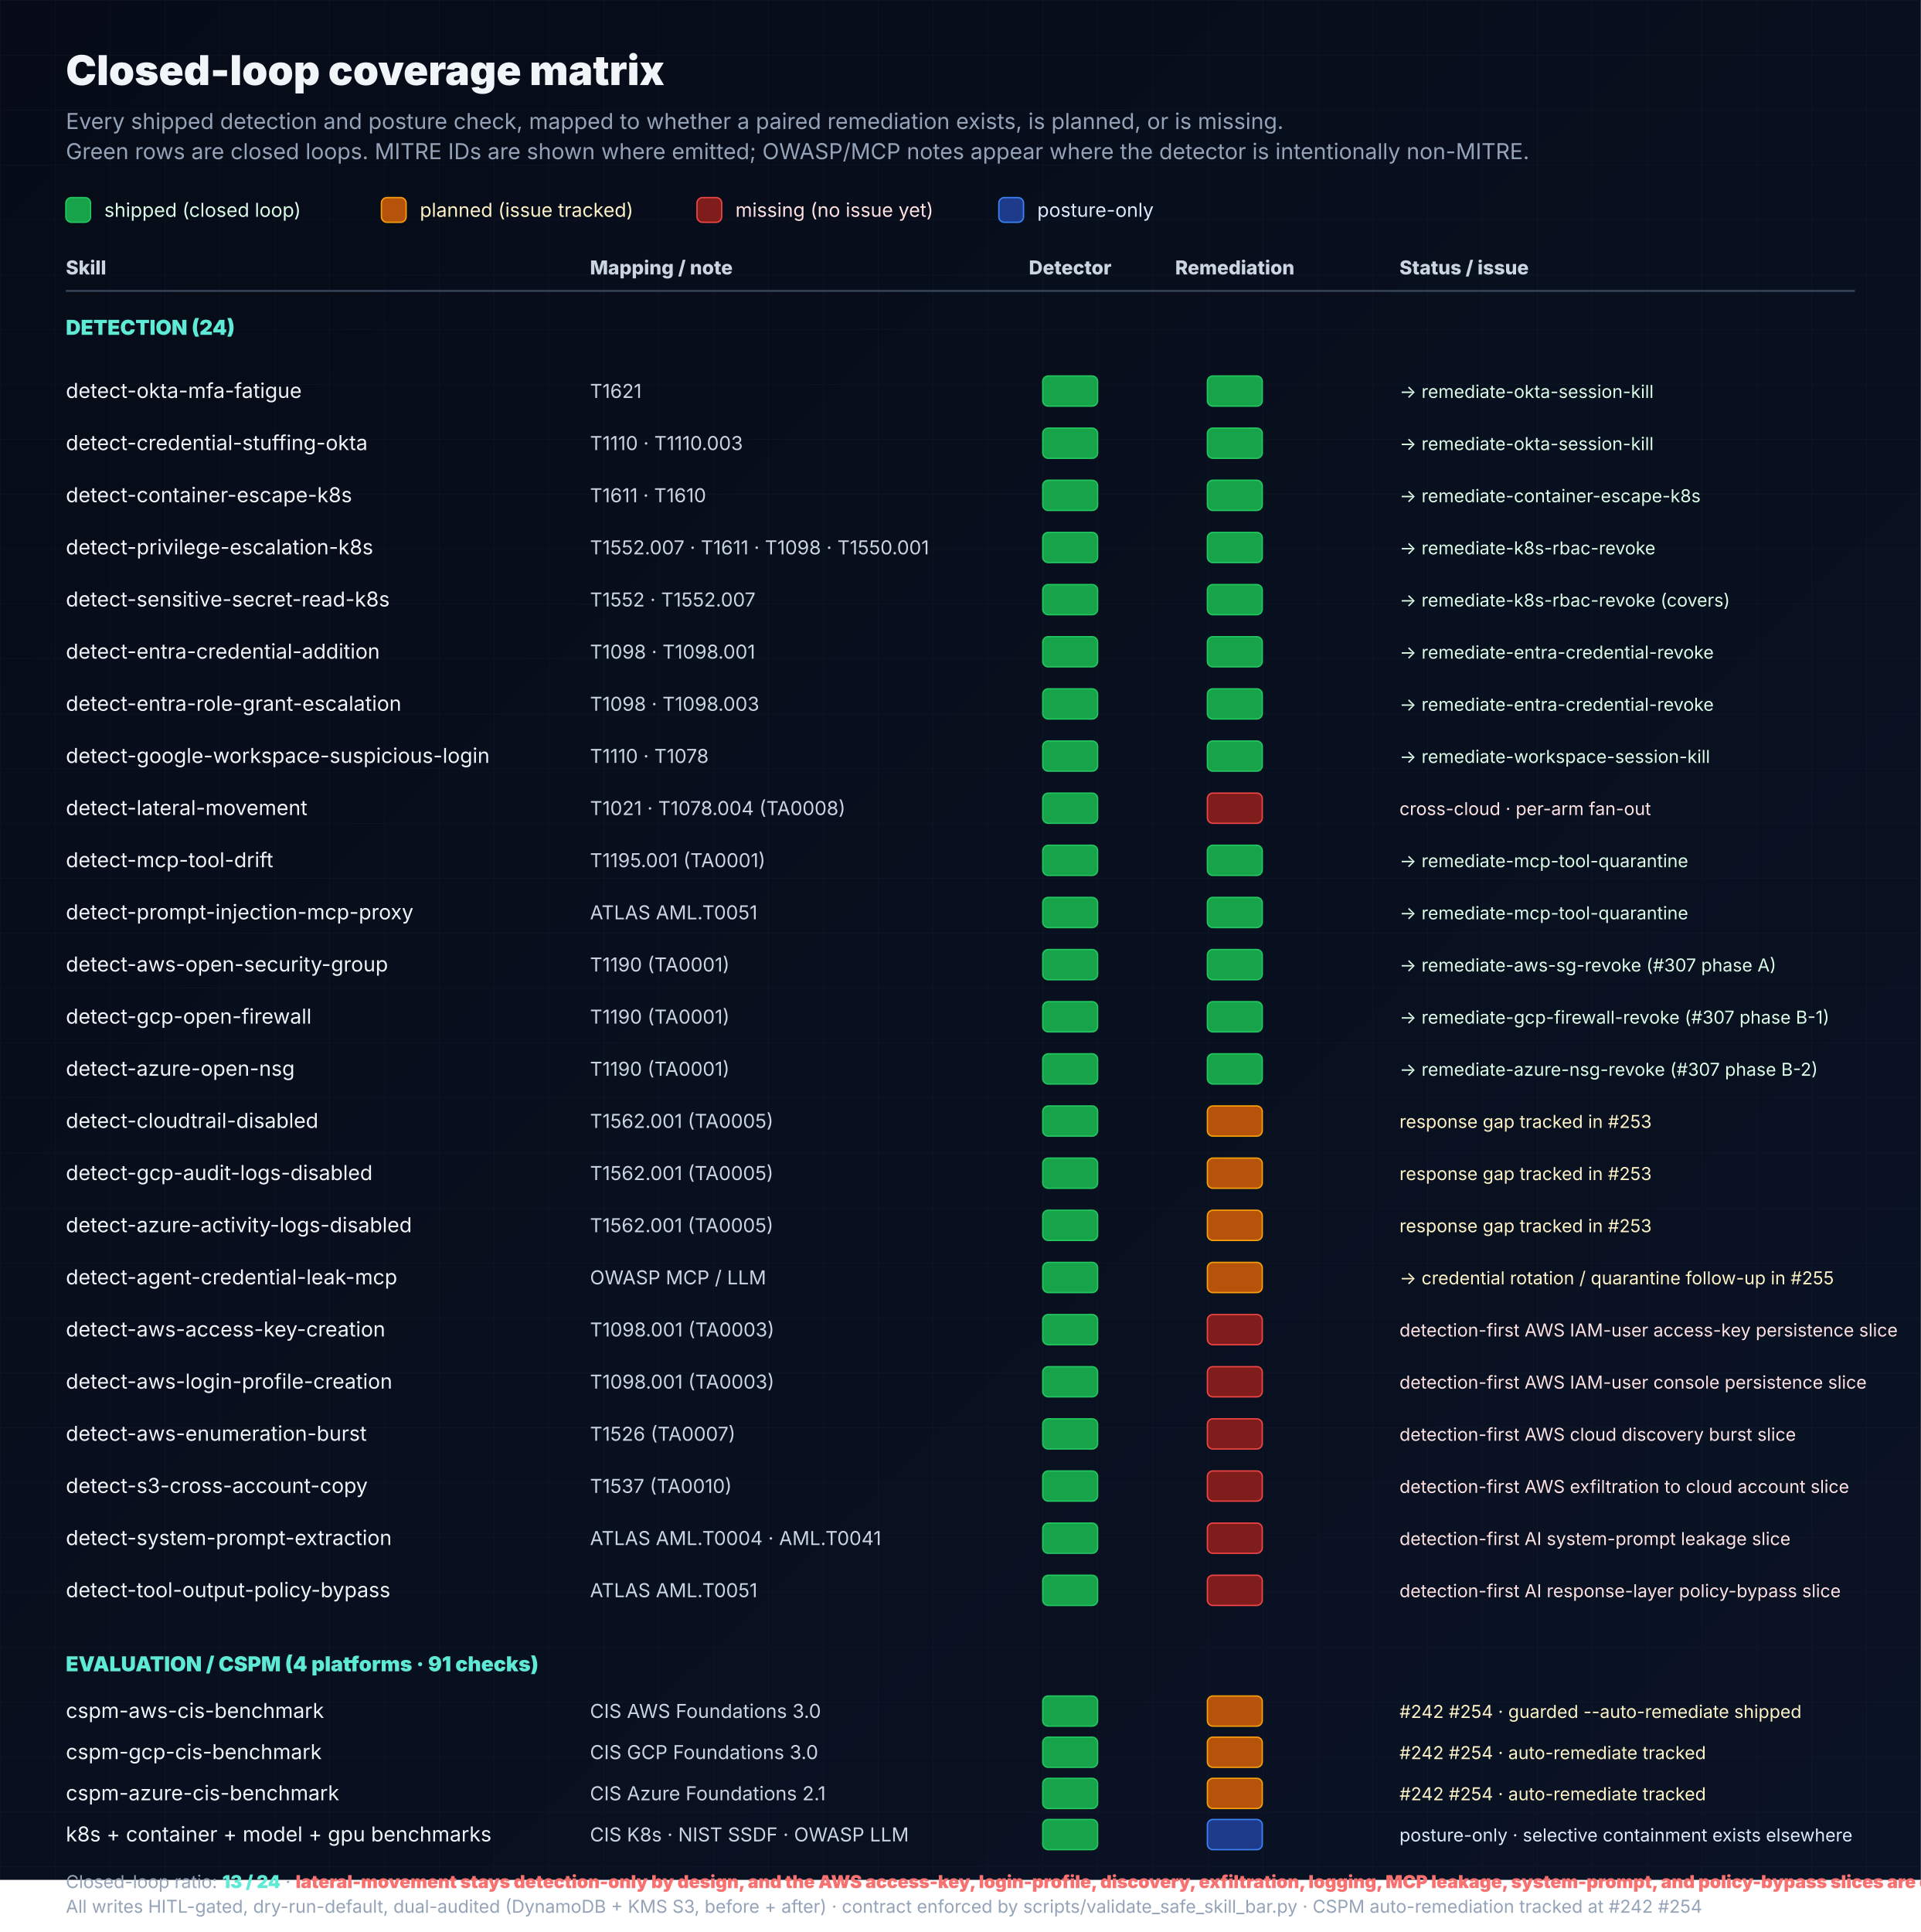
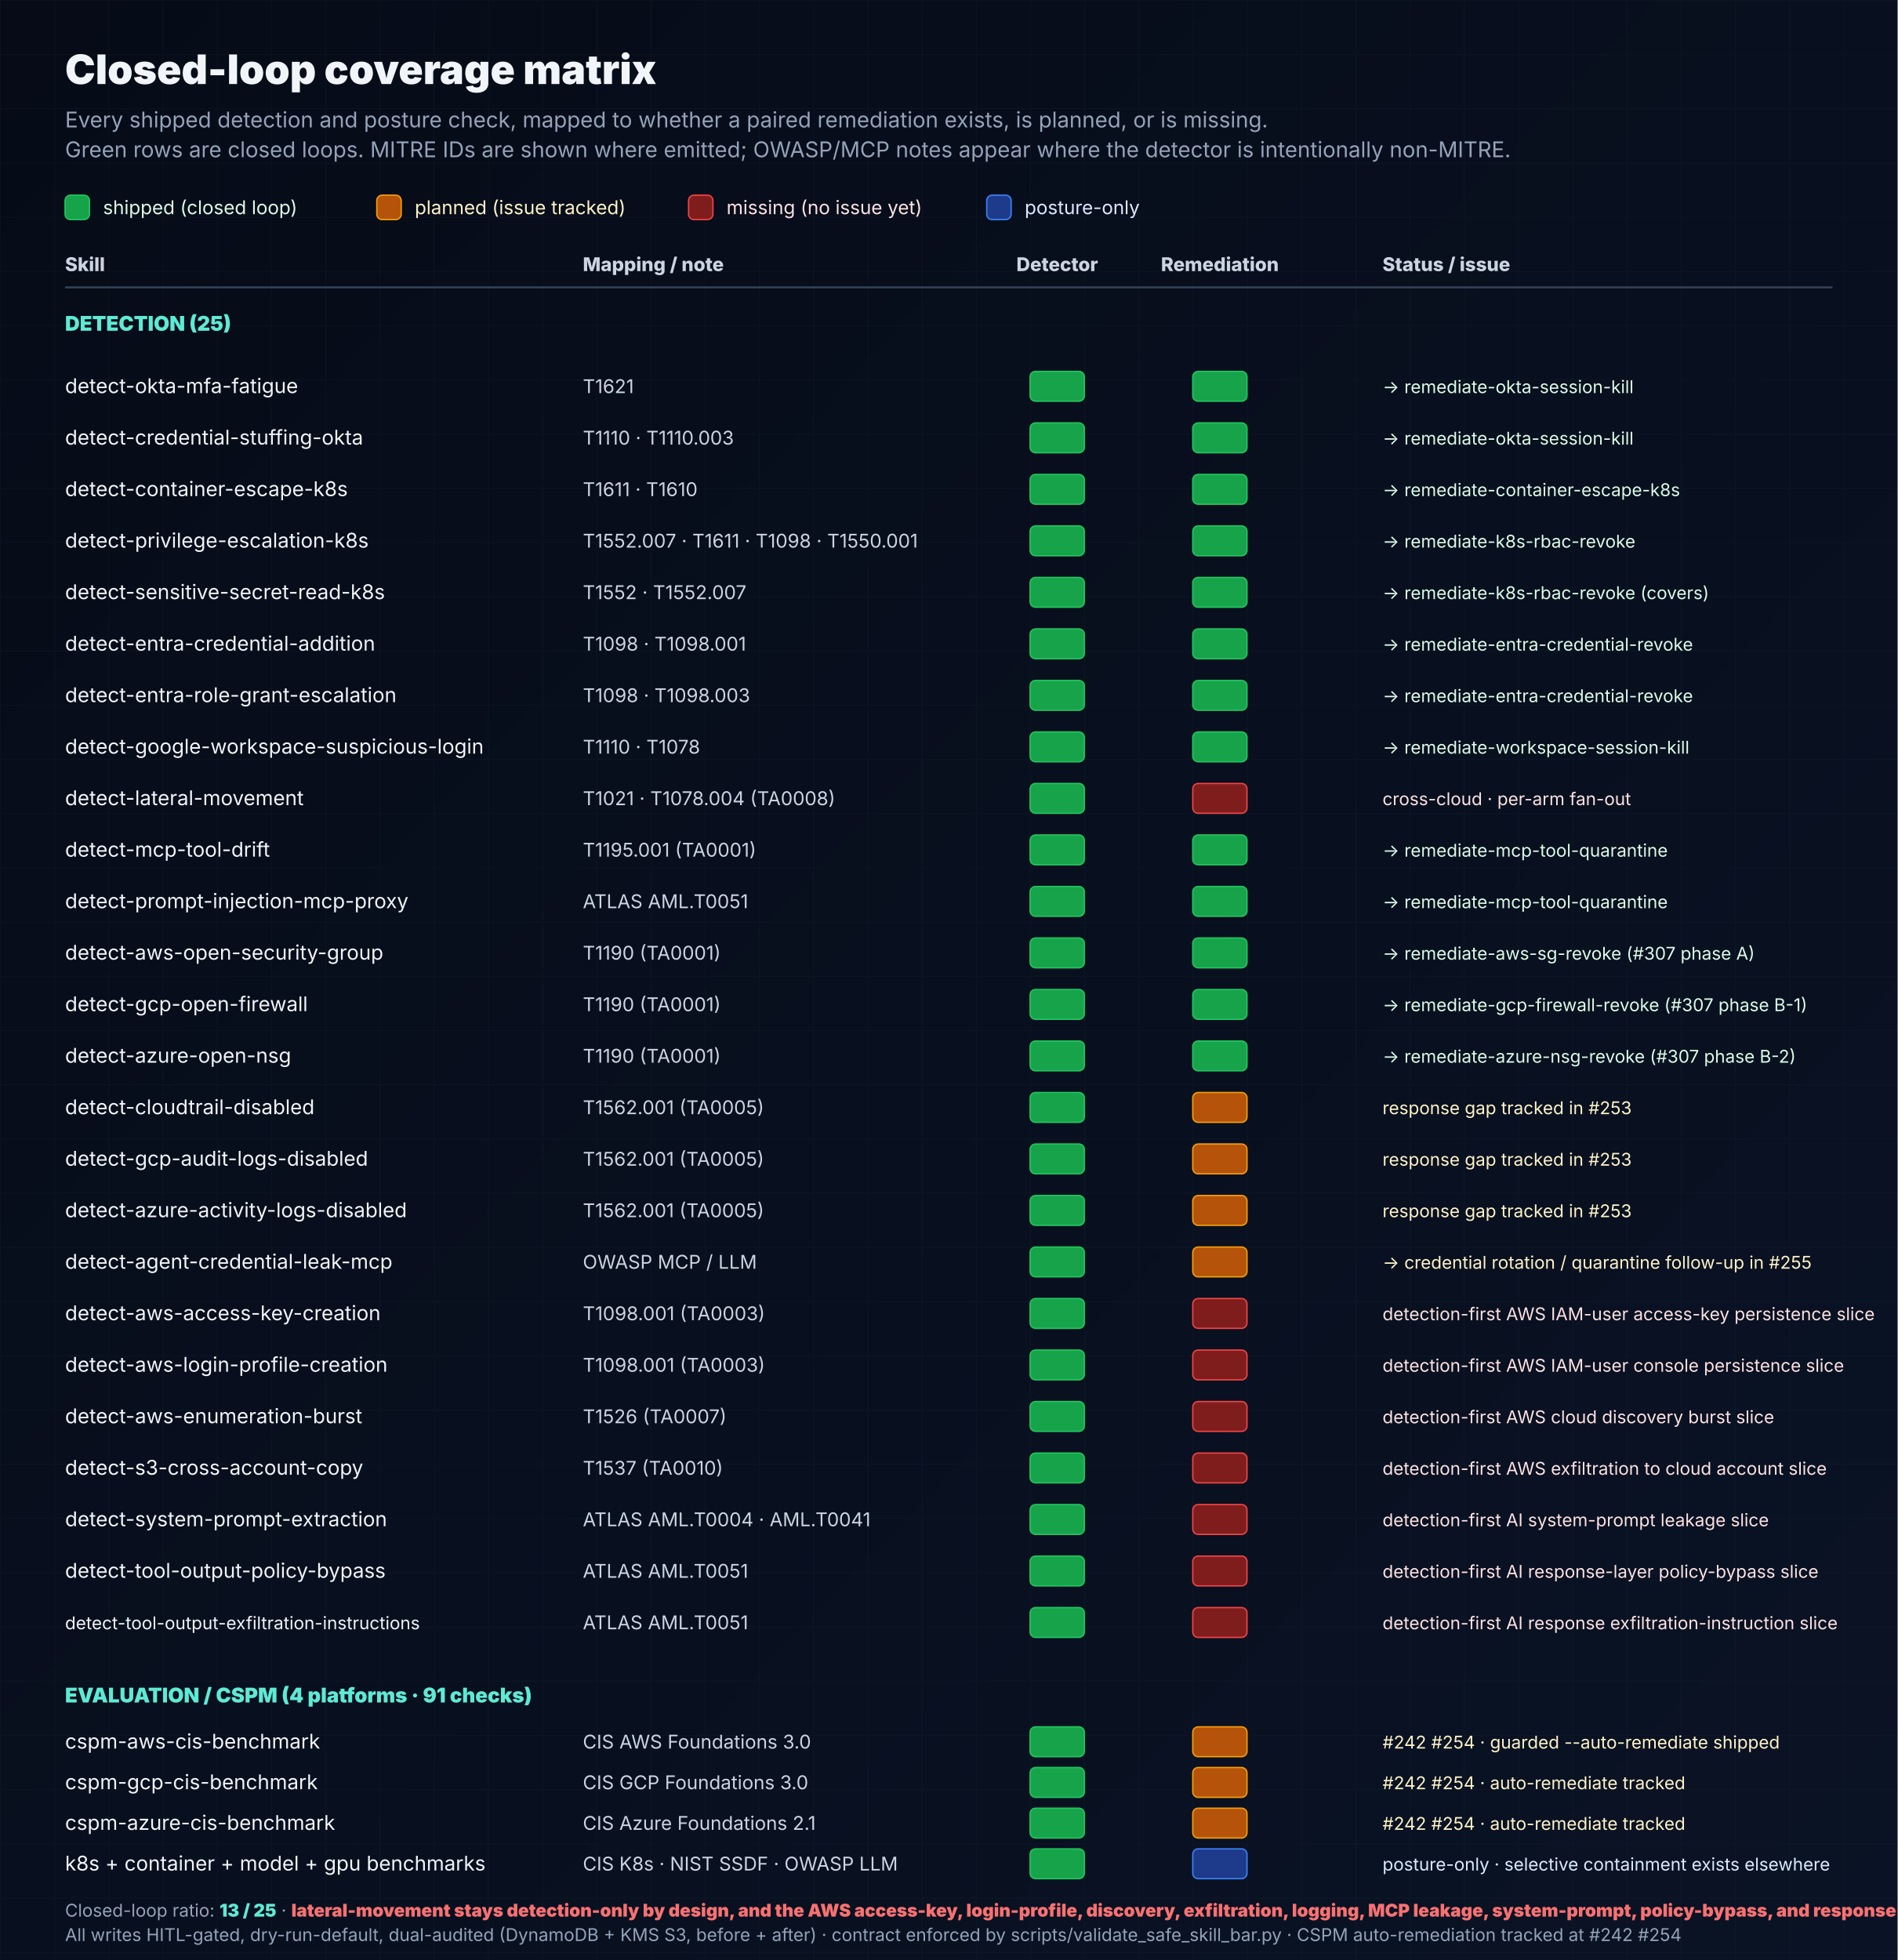
- <svg xmlns="http://www.w3.org/2000/svg" width="1400" height="1408" viewBox="0 0 1400 1408" role="img" aria-labelledby="cm-title cm-desc">
+ <svg xmlns="http://www.w3.org/2000/svg" width="1400" height="1446" viewBox="0 0 1400 1446" role="img" aria-labelledby="cm-title cm-desc">
  <defs>
    <linearGradient id="bg2" x1="0" y1="0" x2="1" y2="1">
      <stop offset="0%" stop-color="#060b17" />
      <stop offset="100%" stop-color="#0a1325" />
    </linearGradient>
    <pattern id="grid2" x="0" y="0" width="40" height="40" patternUnits="userSpaceOnUse">
      <path d="M40 0H0V40" fill="none" stroke="#1e293b" stroke-opacity="0.25" stroke-width="1" />
    </pattern>
  </defs>
-   <rect width="1400" height="1370" fill="url(#bg2)" />
-   <rect width="1400" height="1370" fill="url(#grid2)" />
+   <rect width="1400" height="1446" fill="url(#bg2)" />
+   <rect width="1400" height="1446" fill="url(#grid2)" />
  <text x="48" y="62" fill="#f1f5f9" font-family="Inter, system-ui, sans-serif" font-size="30" font-weight="900">Closed-loop coverage matrix</text>
  <text x="48" y="94" fill="#94a3b8" font-family="Inter, system-ui, sans-serif" font-size="16">Every shipped detection and posture check, mapped to whether a paired remediation exists, is planned, or is missing.</text>
  <text x="48" y="116" fill="#94a3b8" font-family="Inter, system-ui, sans-serif" font-size="16">Green rows are closed loops. MITRE IDs are shown where emitted; OWASP/MCP notes appear where the detector is intentionally non-MITRE.</text>
  <g transform="translate(48,144)" font-family="Inter, system-ui, sans-serif" font-size="14">
    <g>
      <rect x="0" y="0" width="18" height="18" rx="4" fill="#16a34a" stroke="#22c55e" />
      <text x="28" y="14" fill="#dcfce7">shipped (closed loop)</text>
    </g>
    <g transform="translate(230,0)">
      <rect x="0" y="0" width="18" height="18" rx="4" fill="#b45309" stroke="#f59e0b" />
      <text x="28" y="14" fill="#fef3c7">planned (issue tracked)</text>
    </g>
    <g transform="translate(460,0)">
      <rect x="0" y="0" width="18" height="18" rx="4" fill="#7f1d1d" stroke="#ef4444" />
      <text x="28" y="14" fill="#fee2e2">missing (no issue yet)</text>
    </g>
    <g transform="translate(680,0)">
      <rect x="0" y="0" width="18" height="18" rx="4" fill="#1e3a8a" stroke="#3b82f6" />
      <text x="28" y="14" fill="#dbeafe">posture-only</text>
    </g>
  </g>
  <g font-family="Inter, system-ui, sans-serif" font-size="14" font-weight="800" fill="#cbd5e1">
    <text x="48" y="200">Skill</text>
    <text x="430" y="200">Mapping / note</text>
    <text x="780" y="200" text-anchor="middle">Detector</text>
    <text x="900" y="200" text-anchor="middle">Remediation</text>
    <text x="1020" y="200">Status / issue</text>
  </g>
  <line x1="48" y1="212" x2="1352" y2="212" stroke="#334155" stroke-width="1.5" />
-   <text x="48" y="244" fill="#5eead4" font-family="Inter, system-ui, sans-serif" font-size="15" font-weight="900">DETECTION (24)</text>
+   <text x="48" y="244" fill="#5eead4" font-family="Inter, system-ui, sans-serif" font-size="15" font-weight="900">DETECTION (25)</text>
  <g font-family="Inter, system-ui, sans-serif">
    <text x="48" y="290" fill="#f1f5f9" font-size="15">detect-okta-mfa-fatigue</text>
    <text x="430" y="290" fill="#cbd5e1" font-size="14">T1621</text>
    <rect x="760" y="274" width="40" height="22" rx="4" fill="#16a34a" stroke="#22c55e" />
    <rect x="880" y="274" width="40" height="22" rx="4" fill="#16a34a" stroke="#22c55e" />
    <text x="1020" y="290" fill="#dcfce7" font-size="13">→ remediate-okta-session-kill</text>
  </g>
  <g font-family="Inter, system-ui, sans-serif">
    <text x="48" y="328" fill="#f1f5f9" font-size="15">detect-credential-stuffing-okta</text>
    <text x="430" y="328" fill="#cbd5e1" font-size="14">T1110 · T1110.003</text>
    <rect x="760" y="312" width="40" height="22" rx="4" fill="#16a34a" stroke="#22c55e" />
    <rect x="880" y="312" width="40" height="22" rx="4" fill="#16a34a" stroke="#22c55e" />
    <text x="1020" y="328" fill="#dcfce7" font-size="13">→ remediate-okta-session-kill</text>
  </g>
  <g font-family="Inter, system-ui, sans-serif">
    <text x="48" y="366" fill="#f1f5f9" font-size="15">detect-container-escape-k8s</text>
    <text x="430" y="366" fill="#cbd5e1" font-size="14">T1611 · T1610</text>
    <rect x="760" y="350" width="40" height="22" rx="4" fill="#16a34a" stroke="#22c55e" />
    <rect x="880" y="350" width="40" height="22" rx="4" fill="#16a34a" stroke="#22c55e" />
    <text x="1020" y="366" fill="#dcfce7" font-size="13">→ remediate-container-escape-k8s</text>
  </g>
  <g font-family="Inter, system-ui, sans-serif">
    <text x="48" y="404" fill="#f1f5f9" font-size="15">detect-privilege-escalation-k8s</text>
    <text x="430" y="404" fill="#cbd5e1" font-size="14">T1552.007 · T1611 · T1098 · T1550.001</text>
    <rect x="760" y="388" width="40" height="22" rx="4" fill="#16a34a" stroke="#22c55e" />
    <rect x="880" y="388" width="40" height="22" rx="4" fill="#16a34a" stroke="#22c55e" />
    <text x="1020" y="404" fill="#dcfce7" font-size="13">→ remediate-k8s-rbac-revoke</text>
  </g>
  <g font-family="Inter, system-ui, sans-serif">
    <text x="48" y="442" fill="#f1f5f9" font-size="15">detect-sensitive-secret-read-k8s</text>
    <text x="430" y="442" fill="#cbd5e1" font-size="14">T1552 · T1552.007</text>
    <rect x="760" y="426" width="40" height="22" rx="4" fill="#16a34a" stroke="#22c55e" />
    <rect x="880" y="426" width="40" height="22" rx="4" fill="#16a34a" stroke="#22c55e" />
    <text x="1020" y="442" fill="#dcfce7" font-size="13">→ remediate-k8s-rbac-revoke (covers)</text>
  </g>
  <g font-family="Inter, system-ui, sans-serif">
    <text x="48" y="480" fill="#f1f5f9" font-size="15">detect-entra-credential-addition</text>
    <text x="430" y="480" fill="#cbd5e1" font-size="14">T1098 · T1098.001</text>
    <rect x="760" y="464" width="40" height="22" rx="4" fill="#16a34a" stroke="#22c55e" />
    <rect x="880" y="464" width="40" height="22" rx="4" fill="#16a34a" stroke="#22c55e" />
    <text x="1020" y="480" fill="#dcfce7" font-size="13">→ remediate-entra-credential-revoke</text>
  </g>
  <g font-family="Inter, system-ui, sans-serif">
    <text x="48" y="518" fill="#f1f5f9" font-size="15">detect-entra-role-grant-escalation</text>
    <text x="430" y="518" fill="#cbd5e1" font-size="14">T1098 · T1098.003</text>
    <rect x="760" y="502" width="40" height="22" rx="4" fill="#16a34a" stroke="#22c55e" />
    <rect x="880" y="502" width="40" height="22" rx="4" fill="#16a34a" stroke="#22c55e" />
    <text x="1020" y="518" fill="#dcfce7" font-size="13">→ remediate-entra-credential-revoke</text>
  </g>
  <g font-family="Inter, system-ui, sans-serif">
    <text x="48" y="556" fill="#f1f5f9" font-size="15">detect-google-workspace-suspicious-login</text>
    <text x="430" y="556" fill="#cbd5e1" font-size="14">T1110 · T1078</text>
    <rect x="760" y="540" width="40" height="22" rx="4" fill="#16a34a" stroke="#22c55e" />
    <rect x="880" y="540" width="40" height="22" rx="4" fill="#16a34a" stroke="#22c55e" />
    <text x="1020" y="556" fill="#dcfce7" font-size="13">→ remediate-workspace-session-kill</text>
  </g>
  <g font-family="Inter, system-ui, sans-serif">
    <text x="48" y="594" fill="#f1f5f9" font-size="15">detect-lateral-movement</text>
    <text x="430" y="594" fill="#cbd5e1" font-size="14">T1021 · T1078.004 (TA0008)</text>
    <rect x="760" y="578" width="40" height="22" rx="4" fill="#16a34a" stroke="#22c55e" />
    <rect x="880" y="578" width="40" height="22" rx="4" fill="#7f1d1d" stroke="#ef4444" />
    <text x="1020" y="594" fill="#fee2e2" font-size="13">cross-cloud · per-arm fan-out</text>
  </g>
  <g font-family="Inter, system-ui, sans-serif">
    <text x="48" y="632" fill="#f1f5f9" font-size="15">detect-mcp-tool-drift</text>
    <text x="430" y="632" fill="#cbd5e1" font-size="14">T1195.001 (TA0001)</text>
    <rect x="760" y="616" width="40" height="22" rx="4" fill="#16a34a" stroke="#22c55e" />
    <rect x="880" y="616" width="40" height="22" rx="4" fill="#16a34a" stroke="#22c55e" />
    <text x="1020" y="632" fill="#dcfce7" font-size="13">→ remediate-mcp-tool-quarantine</text>
  </g>
  <g font-family="Inter, system-ui, sans-serif">
    <text x="48" y="670" fill="#f1f5f9" font-size="15">detect-prompt-injection-mcp-proxy</text>
    <text x="430" y="670" fill="#cbd5e1" font-size="14">ATLAS AML.T0051</text>
    <rect x="760" y="654" width="40" height="22" rx="4" fill="#16a34a" stroke="#22c55e" />
    <rect x="880" y="654" width="40" height="22" rx="4" fill="#16a34a" stroke="#22c55e" />
    <text x="1020" y="670" fill="#dcfce7" font-size="13">→ remediate-mcp-tool-quarantine</text>
  </g>
  <g font-family="Inter, system-ui, sans-serif">
    <text x="48" y="708" fill="#f1f5f9" font-size="15">detect-aws-open-security-group</text>
    <text x="430" y="708" fill="#cbd5e1" font-size="14">T1190 (TA0001)</text>
    <rect x="760" y="692" width="40" height="22" rx="4" fill="#16a34a" stroke="#22c55e" />
    <rect x="880" y="692" width="40" height="22" rx="4" fill="#16a34a" stroke="#22c55e" />
    <text x="1020" y="708" fill="#dcfce7" font-size="13">→ remediate-aws-sg-revoke (#307 phase A)</text>
  </g>
  <g font-family="Inter, system-ui, sans-serif">
    <text x="48" y="746" fill="#f1f5f9" font-size="15">detect-gcp-open-firewall</text>
    <text x="430" y="746" fill="#cbd5e1" font-size="14">T1190 (TA0001)</text>
    <rect x="760" y="730" width="40" height="22" rx="4" fill="#16a34a" stroke="#22c55e" />
    <rect x="880" y="730" width="40" height="22" rx="4" fill="#16a34a" stroke="#22c55e" />
    <text x="1020" y="746" fill="#dcfce7" font-size="13">→ remediate-gcp-firewall-revoke (#307 phase B-1)</text>
  </g>
  <g font-family="Inter, system-ui, sans-serif">
    <text x="48" y="784" fill="#f1f5f9" font-size="15">detect-azure-open-nsg</text>
    <text x="430" y="784" fill="#cbd5e1" font-size="14">T1190 (TA0001)</text>
    <rect x="760" y="768" width="40" height="22" rx="4" fill="#16a34a" stroke="#22c55e" />
    <rect x="880" y="768" width="40" height="22" rx="4" fill="#16a34a" stroke="#22c55e" />
    <text x="1020" y="784" fill="#dcfce7" font-size="13">→ remediate-azure-nsg-revoke (#307 phase B-2)</text>
  </g>
  <g font-family="Inter, system-ui, sans-serif">
    <text x="48" y="822" fill="#f1f5f9" font-size="15">detect-cloudtrail-disabled</text>
    <text x="430" y="822" fill="#cbd5e1" font-size="14">T1562.001 (TA0005)</text>
    <rect x="760" y="806" width="40" height="22" rx="4" fill="#16a34a" stroke="#22c55e" />
    <rect x="880" y="806" width="40" height="22" rx="4" fill="#b45309" stroke="#f59e0b" />
    <text x="1020" y="822" fill="#fef3c7" font-size="13">response gap tracked in #253</text>
  </g>
  <g font-family="Inter, system-ui, sans-serif">
    <text x="48" y="860" fill="#f1f5f9" font-size="15">detect-gcp-audit-logs-disabled</text>
    <text x="430" y="860" fill="#cbd5e1" font-size="14">T1562.001 (TA0005)</text>
    <rect x="760" y="844" width="40" height="22" rx="4" fill="#16a34a" stroke="#22c55e" />
    <rect x="880" y="844" width="40" height="22" rx="4" fill="#b45309" stroke="#f59e0b" />
    <text x="1020" y="860" fill="#fef3c7" font-size="13">response gap tracked in #253</text>
  </g>
  <g font-family="Inter, system-ui, sans-serif">
    <text x="48" y="898" fill="#f1f5f9" font-size="15">detect-azure-activity-logs-disabled</text>
    <text x="430" y="898" fill="#cbd5e1" font-size="14">T1562.001 (TA0005)</text>
    <rect x="760" y="882" width="40" height="22" rx="4" fill="#16a34a" stroke="#22c55e" />
    <rect x="880" y="882" width="40" height="22" rx="4" fill="#b45309" stroke="#f59e0b" />
    <text x="1020" y="898" fill="#fef3c7" font-size="13">response gap tracked in #253</text>
  </g>
  <g font-family="Inter, system-ui, sans-serif">
    <text x="48" y="936" fill="#f1f5f9" font-size="15">detect-agent-credential-leak-mcp</text>
    <text x="430" y="936" fill="#cbd5e1" font-size="14">OWASP MCP / LLM</text>
    <rect x="760" y="920" width="40" height="22" rx="4" fill="#16a34a" stroke="#22c55e" />
    <rect x="880" y="920" width="40" height="22" rx="4" fill="#b45309" stroke="#f59e0b" />
    <text x="1020" y="936" fill="#fef3c7" font-size="13">→ credential rotation / quarantine follow-up in #255</text>
  </g>
  <g font-family="Inter, system-ui, sans-serif">
    <text x="48" y="974" fill="#f1f5f9" font-size="15">detect-aws-access-key-creation</text>
    <text x="430" y="974" fill="#cbd5e1" font-size="14">T1098.001 (TA0003)</text>
    <rect x="760" y="958" width="40" height="22" rx="4" fill="#16a34a" stroke="#22c55e" />
    <rect x="880" y="958" width="40" height="22" rx="4" fill="#7f1d1d" stroke="#ef4444" />
    <text x="1020" y="974" fill="#fee2e2" font-size="13">detection-first AWS IAM-user access-key persistence slice</text>
  </g>
  <g font-family="Inter, system-ui, sans-serif">
    <text x="48" y="1012" fill="#f1f5f9" font-size="15">detect-aws-login-profile-creation</text>
    <text x="430" y="1012" fill="#cbd5e1" font-size="14">T1098.001 (TA0003)</text>
    <rect x="760" y="996" width="40" height="22" rx="4" fill="#16a34a" stroke="#22c55e" />
    <rect x="880" y="996" width="40" height="22" rx="4" fill="#7f1d1d" stroke="#ef4444" />
    <text x="1020" y="1012" fill="#fee2e2" font-size="13">detection-first AWS IAM-user console persistence slice</text>
  </g>
  <g font-family="Inter, system-ui, sans-serif">
    <text x="48" y="1050" fill="#f1f5f9" font-size="15">detect-aws-enumeration-burst</text>
    <text x="430" y="1050" fill="#cbd5e1" font-size="14">T1526 (TA0007)</text>
    <rect x="760" y="1034" width="40" height="22" rx="4" fill="#16a34a" stroke="#22c55e" />
    <rect x="880" y="1034" width="40" height="22" rx="4" fill="#7f1d1d" stroke="#ef4444" />
    <text x="1020" y="1050" fill="#fee2e2" font-size="13">detection-first AWS cloud discovery burst slice</text>
  </g>
  <g font-family="Inter, system-ui, sans-serif">
    <text x="48" y="1088" fill="#f1f5f9" font-size="15">detect-s3-cross-account-copy</text>
    <text x="430" y="1088" fill="#cbd5e1" font-size="14">T1537 (TA0010)</text>
    <rect x="760" y="1072" width="40" height="22" rx="4" fill="#16a34a" stroke="#22c55e" />
    <rect x="880" y="1072" width="40" height="22" rx="4" fill="#7f1d1d" stroke="#ef4444" />
    <text x="1020" y="1088" fill="#fee2e2" font-size="13">detection-first AWS exfiltration to cloud account slice</text>
  </g>
  <g font-family="Inter, system-ui, sans-serif">
    <text x="48" y="1126" fill="#f1f5f9" font-size="15">detect-system-prompt-extraction</text>
    <text x="430" y="1126" fill="#cbd5e1" font-size="14">ATLAS AML.T0004 · AML.T0041</text>
    <rect x="760" y="1110" width="40" height="22" rx="4" fill="#16a34a" stroke="#22c55e" />
    <rect x="880" y="1110" width="40" height="22" rx="4" fill="#7f1d1d" stroke="#ef4444" />
    <text x="1020" y="1126" fill="#fee2e2" font-size="13">detection-first AI system-prompt leakage slice</text>
  </g>
  <g font-family="Inter, system-ui, sans-serif">
    <text x="48" y="1164" fill="#f1f5f9" font-size="15">detect-tool-output-policy-bypass</text>
    <text x="430" y="1164" fill="#cbd5e1" font-size="14">ATLAS AML.T0051</text>
    <rect x="760" y="1148" width="40" height="22" rx="4" fill="#16a34a" stroke="#22c55e" />
    <rect x="880" y="1148" width="40" height="22" rx="4" fill="#7f1d1d" stroke="#ef4444" />
    <text x="1020" y="1164" fill="#fee2e2" font-size="13">detection-first AI response-layer policy-bypass slice</text>
  </g>
-   <text x="48" y="1218" fill="#5eead4" font-family="Inter, system-ui, sans-serif" font-size="15" font-weight="900">EVALUATION / CSPM (4 platforms · 91 checks)</text>
-   <g font-family="Inter, system-ui, sans-serif">
-     <text x="48" y="1252" fill="#f1f5f9" font-size="15">cspm-aws-cis-benchmark</text>
-     <text x="430" y="1252" fill="#cbd5e1" font-size="14">CIS AWS Foundations 3.0</text>
-     <rect x="760" y="1236" width="40" height="22" rx="4" fill="#16a34a" stroke="#22c55e" />
-     <rect x="880" y="1236" width="40" height="22" rx="4" fill="#b45309" stroke="#f59e0b" />
-     <text x="1020" y="1252" fill="#fef3c7" font-size="13">#242 #254 · guarded --auto-remediate shipped</text>
-   </g>
-   <g font-family="Inter, system-ui, sans-serif">
-     <text x="48" y="1282" fill="#f1f5f9" font-size="15">cspm-gcp-cis-benchmark</text>
-     <text x="430" y="1282" fill="#cbd5e1" font-size="14">CIS GCP Foundations 3.0</text>
-     <rect x="760" y="1266" width="40" height="22" rx="4" fill="#16a34a" stroke="#22c55e" />
-     <rect x="880" y="1266" width="40" height="22" rx="4" fill="#b45309" stroke="#f59e0b" />
-     <text x="1020" y="1282" fill="#fef3c7" font-size="13">#242 #254 · auto-remediate tracked</text>
-   </g>
-   <g font-family="Inter, system-ui, sans-serif">
-     <text x="48" y="1312" fill="#f1f5f9" font-size="15">cspm-azure-cis-benchmark</text>
-     <text x="430" y="1312" fill="#cbd5e1" font-size="14">CIS Azure Foundations 2.1</text>
-     <rect x="760" y="1296" width="40" height="22" rx="4" fill="#16a34a" stroke="#22c55e" />
-     <rect x="880" y="1296" width="40" height="22" rx="4" fill="#b45309" stroke="#f59e0b" />
-     <text x="1020" y="1312" fill="#fef3c7" font-size="13">#242 #254 · auto-remediate tracked</text>
-   </g>
-   <g font-family="Inter, system-ui, sans-serif">
-     <text x="48" y="1342" fill="#f1f5f9" font-size="15">k8s + container + model + gpu benchmarks</text>
-     <text x="430" y="1342" fill="#cbd5e1" font-size="14">CIS K8s · NIST SSDF · OWASP LLM</text>
-     <rect x="760" y="1326" width="40" height="22" rx="4" fill="#16a34a" stroke="#22c55e" />
-     <rect x="880" y="1326" width="40" height="22" rx="4" fill="#1e3a8a" stroke="#3b82f6" />
-     <text x="1020" y="1342" fill="#dbeafe" font-size="13">posture-only · selective containment exists elsewhere</text>
-   </g>
-   <g font-family="Inter, system-ui, sans-serif">
-     <text x="48" y="1376" fill="#94a3b8" font-size="13">Closed-loop ratio: <tspan fill="#5eead4" font-weight="900">13 / 24</tspan> · <tspan fill="#f87171" font-weight="900">lateral-movement stays detection-only by design, and the AWS access-key, login-profile, discovery, exfiltration, logging, MCP leakage, system-prompt, and policy-bypass slices are detection-first today</tspan>
+   <g font-family="Inter, system-ui, sans-serif">
+     <text x="48" y="1202" fill="#f1f5f9" font-size="13">detect-tool-output-exfiltration-instructions</text>
+     <text x="430" y="1202" fill="#cbd5e1" font-size="14">ATLAS AML.T0051</text>
+     <rect x="760" y="1186" width="40" height="22" rx="4" fill="#16a34a" stroke="#22c55e" />
+     <rect x="880" y="1186" width="40" height="22" rx="4" fill="#7f1d1d" stroke="#ef4444" />
+     <text x="1020" y="1202" fill="#fee2e2" font-size="13">detection-first AI response exfiltration-instruction slice</text>
+   </g>
+   <text x="48" y="1256" fill="#5eead4" font-family="Inter, system-ui, sans-serif" font-size="15" font-weight="900">EVALUATION / CSPM (4 platforms · 91 checks)</text>
+   <g font-family="Inter, system-ui, sans-serif">
+     <text x="48" y="1290" fill="#f1f5f9" font-size="15">cspm-aws-cis-benchmark</text>
+     <text x="430" y="1290" fill="#cbd5e1" font-size="14">CIS AWS Foundations 3.0</text>
+     <rect x="760" y="1274" width="40" height="22" rx="4" fill="#16a34a" stroke="#22c55e" />
+     <rect x="880" y="1274" width="40" height="22" rx="4" fill="#b45309" stroke="#f59e0b" />
+     <text x="1020" y="1290" fill="#fef3c7" font-size="13">#242 #254 · guarded --auto-remediate shipped</text>
+   </g>
+   <g font-family="Inter, system-ui, sans-serif">
+     <text x="48" y="1320" fill="#f1f5f9" font-size="15">cspm-gcp-cis-benchmark</text>
+     <text x="430" y="1320" fill="#cbd5e1" font-size="14">CIS GCP Foundations 3.0</text>
+     <rect x="760" y="1304" width="40" height="22" rx="4" fill="#16a34a" stroke="#22c55e" />
+     <rect x="880" y="1304" width="40" height="22" rx="4" fill="#b45309" stroke="#f59e0b" />
+     <text x="1020" y="1320" fill="#fef3c7" font-size="13">#242 #254 · auto-remediate tracked</text>
+   </g>
+   <g font-family="Inter, system-ui, sans-serif">
+     <text x="48" y="1350" fill="#f1f5f9" font-size="15">cspm-azure-cis-benchmark</text>
+     <text x="430" y="1350" fill="#cbd5e1" font-size="14">CIS Azure Foundations 2.1</text>
+     <rect x="760" y="1334" width="40" height="22" rx="4" fill="#16a34a" stroke="#22c55e" />
+     <rect x="880" y="1334" width="40" height="22" rx="4" fill="#b45309" stroke="#f59e0b" />
+     <text x="1020" y="1350" fill="#fef3c7" font-size="13">#242 #254 · auto-remediate tracked</text>
+   </g>
+   <g font-family="Inter, system-ui, sans-serif">
+     <text x="48" y="1380" fill="#f1f5f9" font-size="15">k8s + container + model + gpu benchmarks</text>
+     <text x="430" y="1380" fill="#cbd5e1" font-size="14">CIS K8s · NIST SSDF · OWASP LLM</text>
+     <rect x="760" y="1364" width="40" height="22" rx="4" fill="#16a34a" stroke="#22c55e" />
+     <rect x="880" y="1364" width="40" height="22" rx="4" fill="#1e3a8a" stroke="#3b82f6" />
+     <text x="1020" y="1380" fill="#dbeafe" font-size="13">posture-only · selective containment exists elsewhere</text>
+   </g>
+   <g font-family="Inter, system-ui, sans-serif">
+     <text x="48" y="1414" fill="#94a3b8" font-size="13">Closed-loop ratio: <tspan fill="#5eead4" font-weight="900">13 / 25</tspan> · <tspan fill="#f87171" font-weight="900">lateral-movement stays detection-only by design, and the AWS access-key, login-profile, discovery, exfiltration, logging, MCP leakage, system-prompt, policy-bypass, and response-exfiltration slices are detection-first today</tspan>
    </text>
-     <text x="48" y="1394" fill="#94a3b8" font-size="13">All writes HITL-gated, dry-run-default, dual-audited (DynamoDB + KMS S3, before + after) · contract enforced by scripts/validate_safe_skill_bar.py · CSPM auto-remediation tracked at #242 #254</text>
+     <text x="48" y="1432" fill="#94a3b8" font-size="13">All writes HITL-gated, dry-run-default, dual-audited (DynamoDB + KMS S3, before + after) · contract enforced by scripts/validate_safe_skill_bar.py · CSPM auto-remediation tracked at #242 #254</text>
  </g>
</svg>
